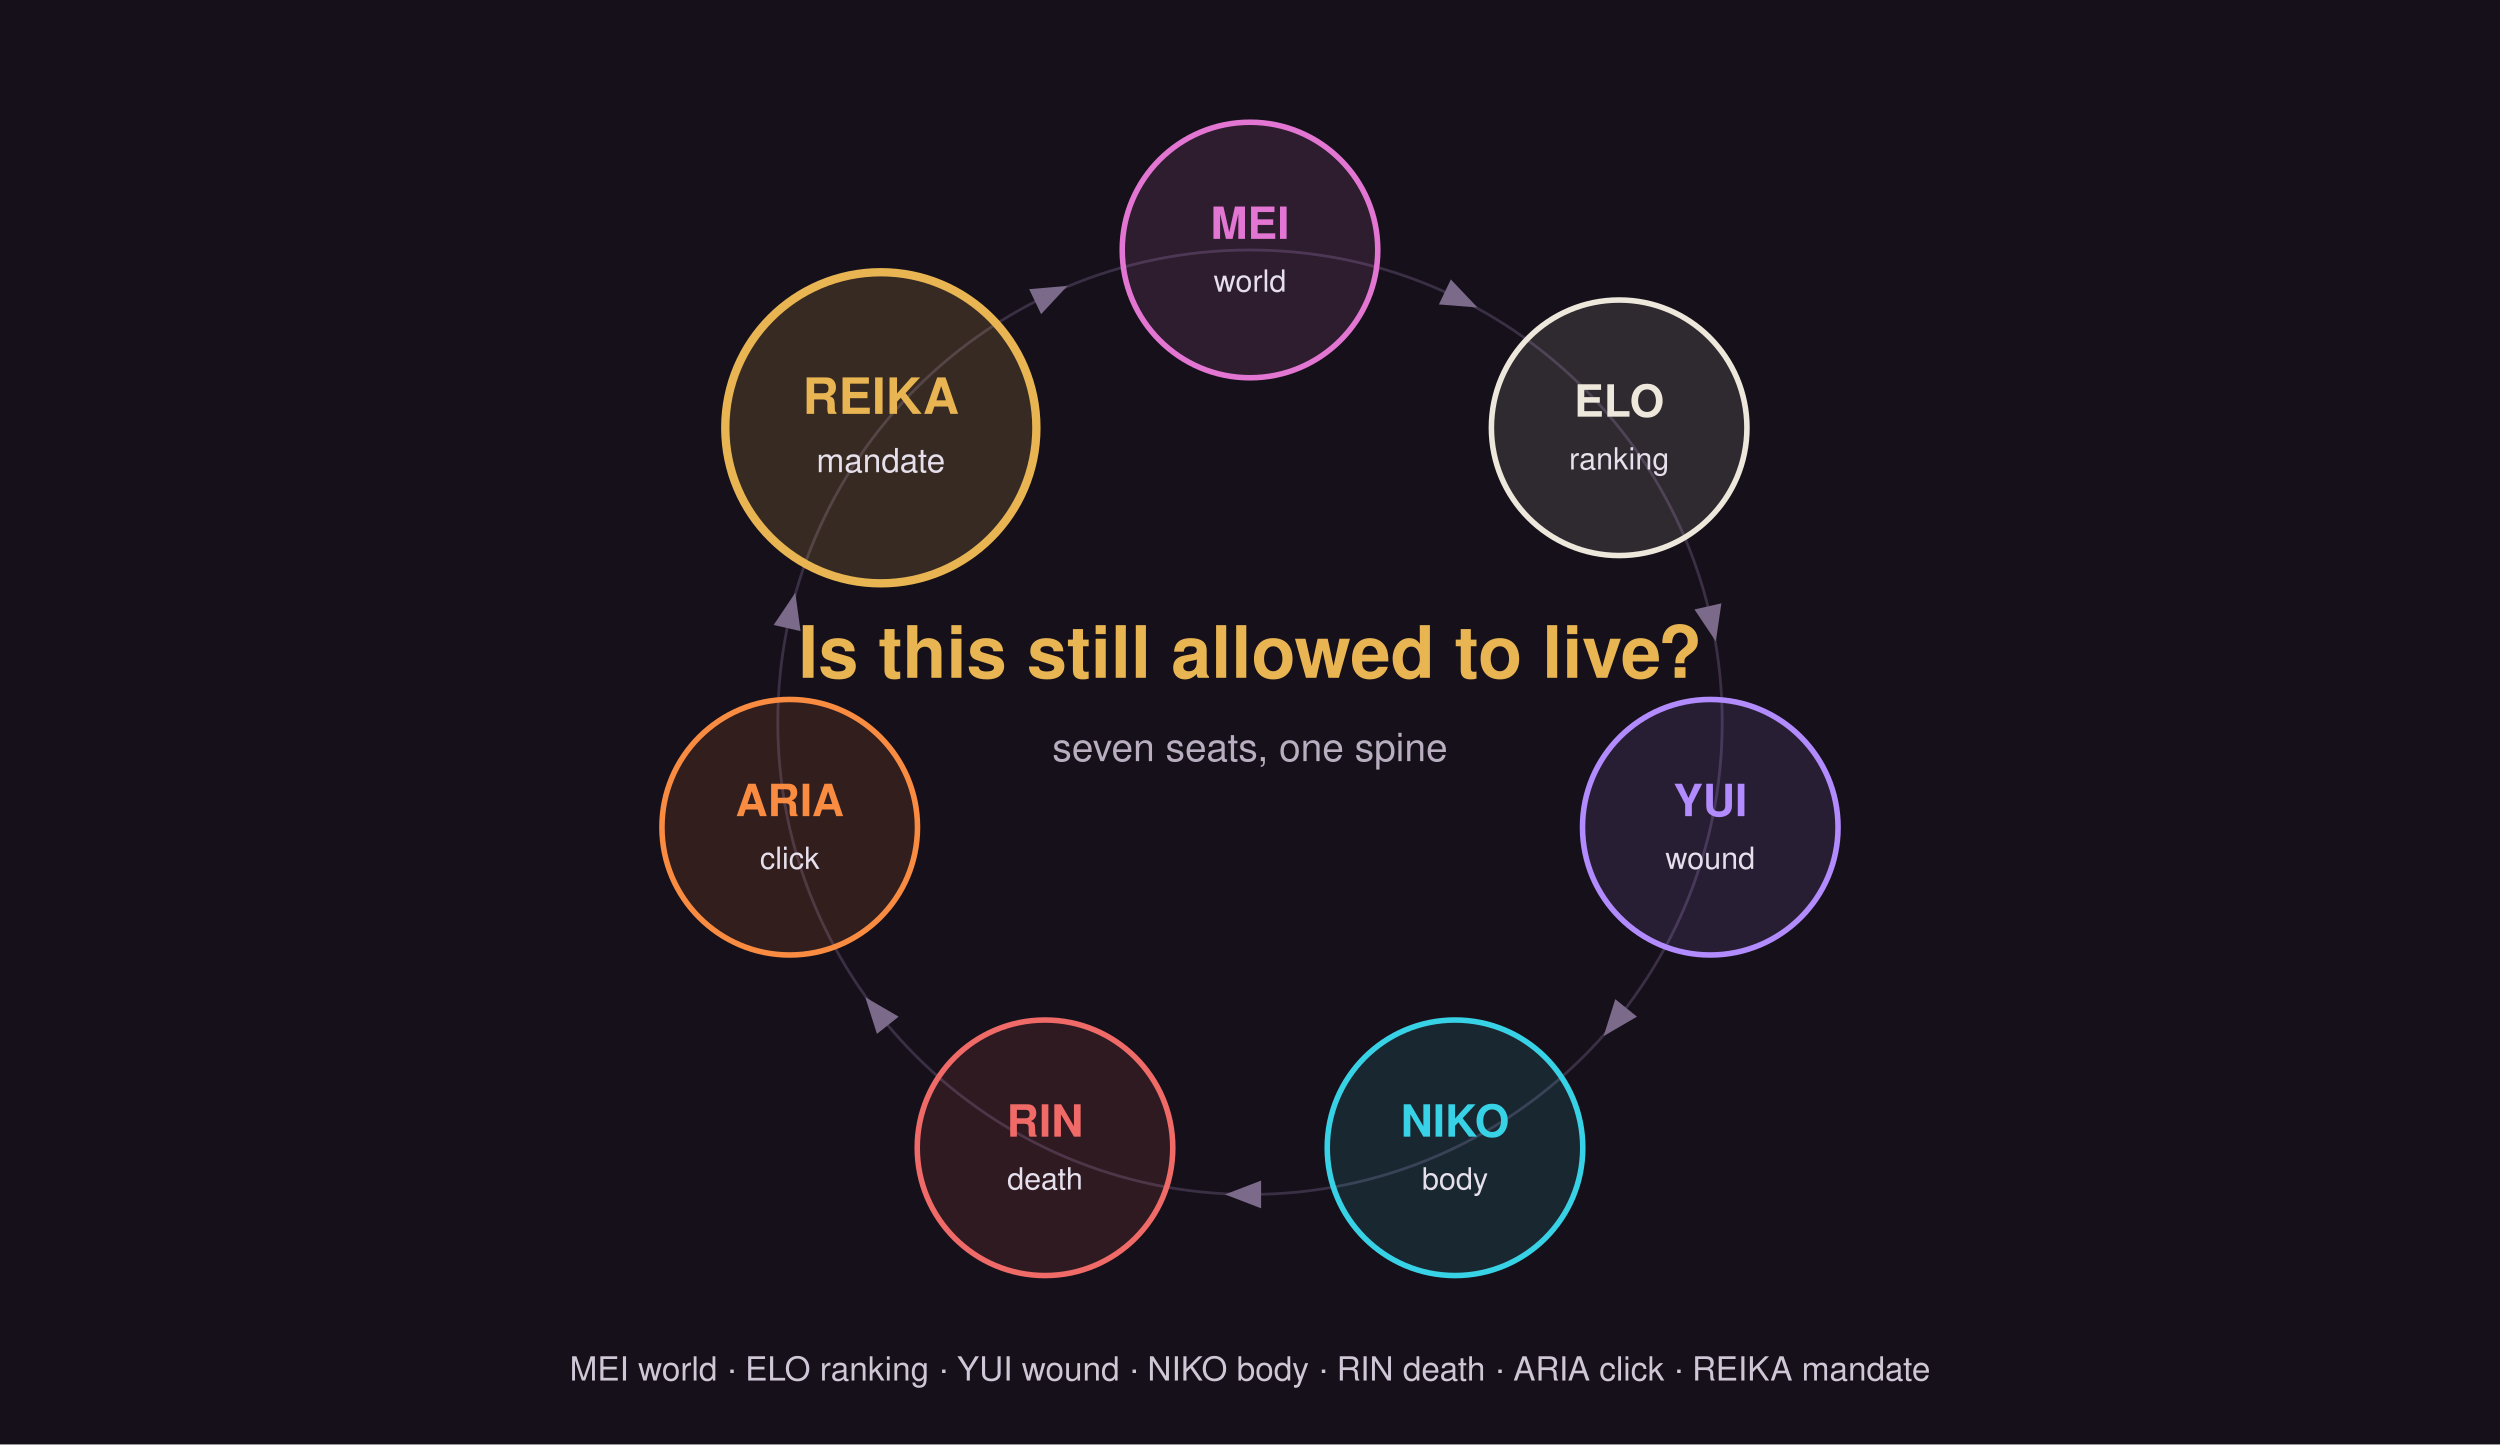
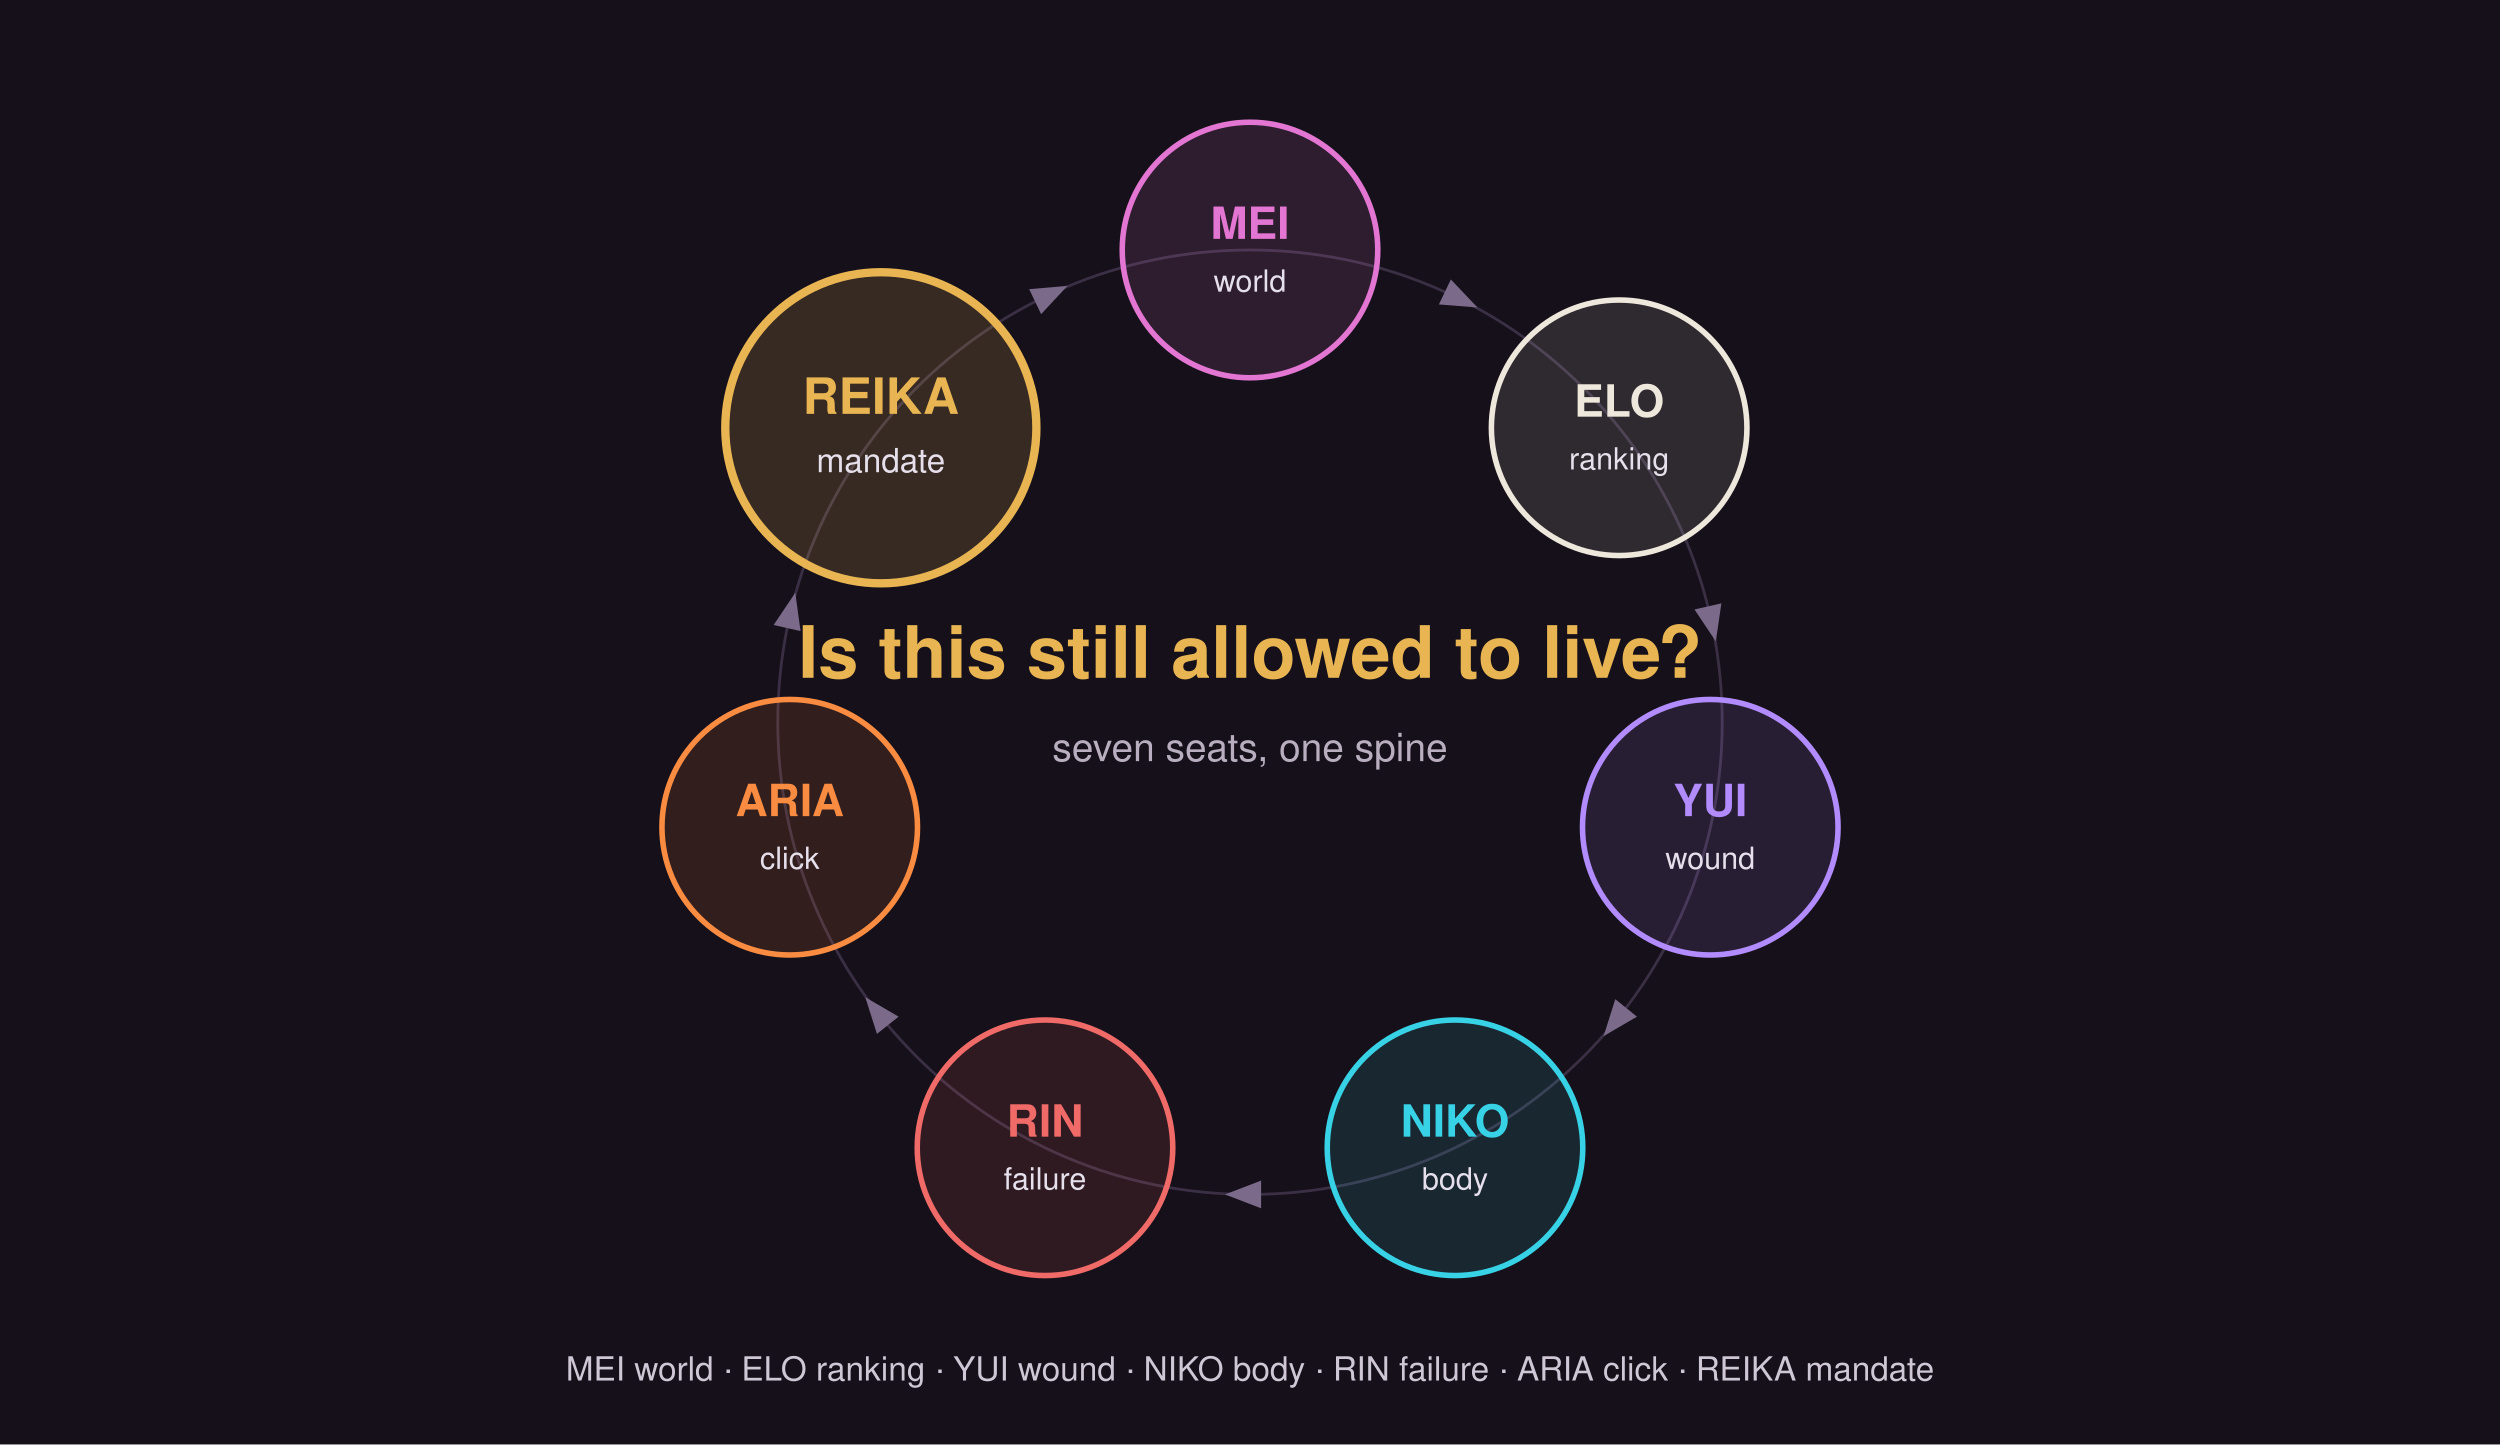
<svg xmlns="http://www.w3.org/2000/svg" viewBox="0 0 900 520" width="900" height="520" role="img" aria-label="The seven-seat design loop: Mei, Elo, Yui, Niko, Rin, Aria, Reika">
  <rect width="900" height="520" fill="#151019" />
  <circle cx="450" cy="260" r="170" fill="none" stroke="#3a2f44" stroke-width="1" />
  <polygon points="531.9,110.7 522.3,100.6 518.0,109.6" fill="#7b6a8a" />
  <polygon points="617.7,230.9 619.7,217.2 610.0,219.4" fill="#7b6a8a" />
  <polygon points="577.3,373.0 589.3,366.0 581.5,359.7" fill="#7b6a8a" />
  <polygon points="441.0,430.0 454.0,435.0 454.0,425.0" fill="#7b6a8a" />
  <polygon points="311.5,359.0 315.7,372.2 323.5,366.0" fill="#7b6a8a" />
  <polygon points="286.3,213.4 278.5,225.0 288.2,227.2" fill="#7b6a8a" />
  <polygon points="384.3,102.9 370.5,104.1 374.8,113.1" fill="#7b6a8a" />
  <text x="450" y="244" text-anchor="middle" font-family="Segoe UI, Helvetica, sans-serif" font-size="26" font-weight="700" fill="#E8B552">Is this still allowed to live?</text>
  <text x="450" y="274" text-anchor="middle" font-family="Segoe UI, Helvetica, sans-serif" font-size="14" fill="#b8aebf">seven seats, one spine</text>
  <circle cx="450" cy="90" r="46" fill="#E276D2" fill-opacity="0.12" stroke="#E276D2" stroke-width="2" />
  <text x="450" y="86" text-anchor="middle" font-family="Segoe UI, Helvetica, sans-serif" font-size="16" font-weight="700" fill="#E276D2">MEI</text>
  <text x="450" y="105" text-anchor="middle" font-family="Segoe UI, Helvetica, sans-serif" font-size="11" fill="#e6e0ec">world</text>
  <circle cx="582.9" cy="154" r="46" fill="#EEE8DC" fill-opacity="0.12" stroke="#EEE8DC" stroke-width="2" />
  <text x="582.9" y="150" text-anchor="middle" font-family="Segoe UI, Helvetica, sans-serif" font-size="16" font-weight="700" fill="#EEE8DC">ELO</text>
  <text x="582.9" y="169" text-anchor="middle" font-family="Segoe UI, Helvetica, sans-serif" font-size="11" fill="#e6e0ec">ranking</text>
  <circle cx="615.7" cy="297.8" r="46" fill="#B28CFF" fill-opacity="0.12" stroke="#B28CFF" stroke-width="2" />
  <text x="615.7" y="293.8" text-anchor="middle" font-family="Segoe UI, Helvetica, sans-serif" font-size="16" font-weight="700" fill="#B28CFF">YUI</text>
  <text x="615.7" y="312.8" text-anchor="middle" font-family="Segoe UI, Helvetica, sans-serif" font-size="11" fill="#e6e0ec">wound</text>
  <circle cx="523.8" cy="413.2" r="46" fill="#38D2E6" fill-opacity="0.12" stroke="#38D2E6" stroke-width="2" />
  <text x="523.8" y="409.2" text-anchor="middle" font-family="Segoe UI, Helvetica, sans-serif" font-size="16" font-weight="700" fill="#38D2E6">NIKO</text>
  <text x="523.8" y="428.2" text-anchor="middle" font-family="Segoe UI, Helvetica, sans-serif" font-size="11" fill="#e6e0ec">body</text>
  <circle cx="376.2" cy="413.2" r="46" fill="#F06A68" fill-opacity="0.12" stroke="#F06A68" stroke-width="2" />
  <text x="376.2" y="409.2" text-anchor="middle" font-family="Segoe UI, Helvetica, sans-serif" font-size="16" font-weight="700" fill="#F06A68">RIN</text>
-   <text x="376.2" y="428.2" text-anchor="middle" font-family="Segoe UI, Helvetica, sans-serif" font-size="11" fill="#e6e0ec">death</text>
+   <text x="376.2" y="428.2" text-anchor="middle" font-family="Segoe UI, Helvetica, sans-serif" font-size="11" fill="#e6e0ec">failure</text>
  <circle cx="284.3" cy="297.8" r="46" fill="#FA8C42" fill-opacity="0.12" stroke="#FA8C42" stroke-width="2" />
  <text x="284.3" y="293.8" text-anchor="middle" font-family="Segoe UI, Helvetica, sans-serif" font-size="16" font-weight="700" fill="#FA8C42">ARIA</text>
  <text x="284.3" y="312.8" text-anchor="middle" font-family="Segoe UI, Helvetica, sans-serif" font-size="11" fill="#e6e0ec">click</text>
  <circle cx="317.1" cy="154" r="56" fill="#E8B552" fill-opacity="0.16" stroke="#E8B552" stroke-width="3" />
  <text x="317.1" y="149" text-anchor="middle" font-family="Segoe UI, Helvetica, sans-serif" font-size="18" font-weight="700" fill="#E8B552">REIKA</text>
  <text x="317.1" y="170" text-anchor="middle" font-family="Segoe UI, Helvetica, sans-serif" font-size="12" fill="#e6e0ec">mandate</text>
-   <text x="450" y="497" text-anchor="middle" font-family="Segoe UI, Helvetica, sans-serif" font-size="12" fill="#cfc7d6">MEI world · ELO ranking · YUI wound · NIKO body · RIN death · ARIA click · REIKA mandate</text>
+   <text x="450" y="497" text-anchor="middle" font-family="Segoe UI, Helvetica, sans-serif" font-size="12" fill="#cfc7d6">MEI world · ELO ranking · YUI wound · NIKO body · RIN failure · ARIA click · REIKA mandate</text>
</svg>
